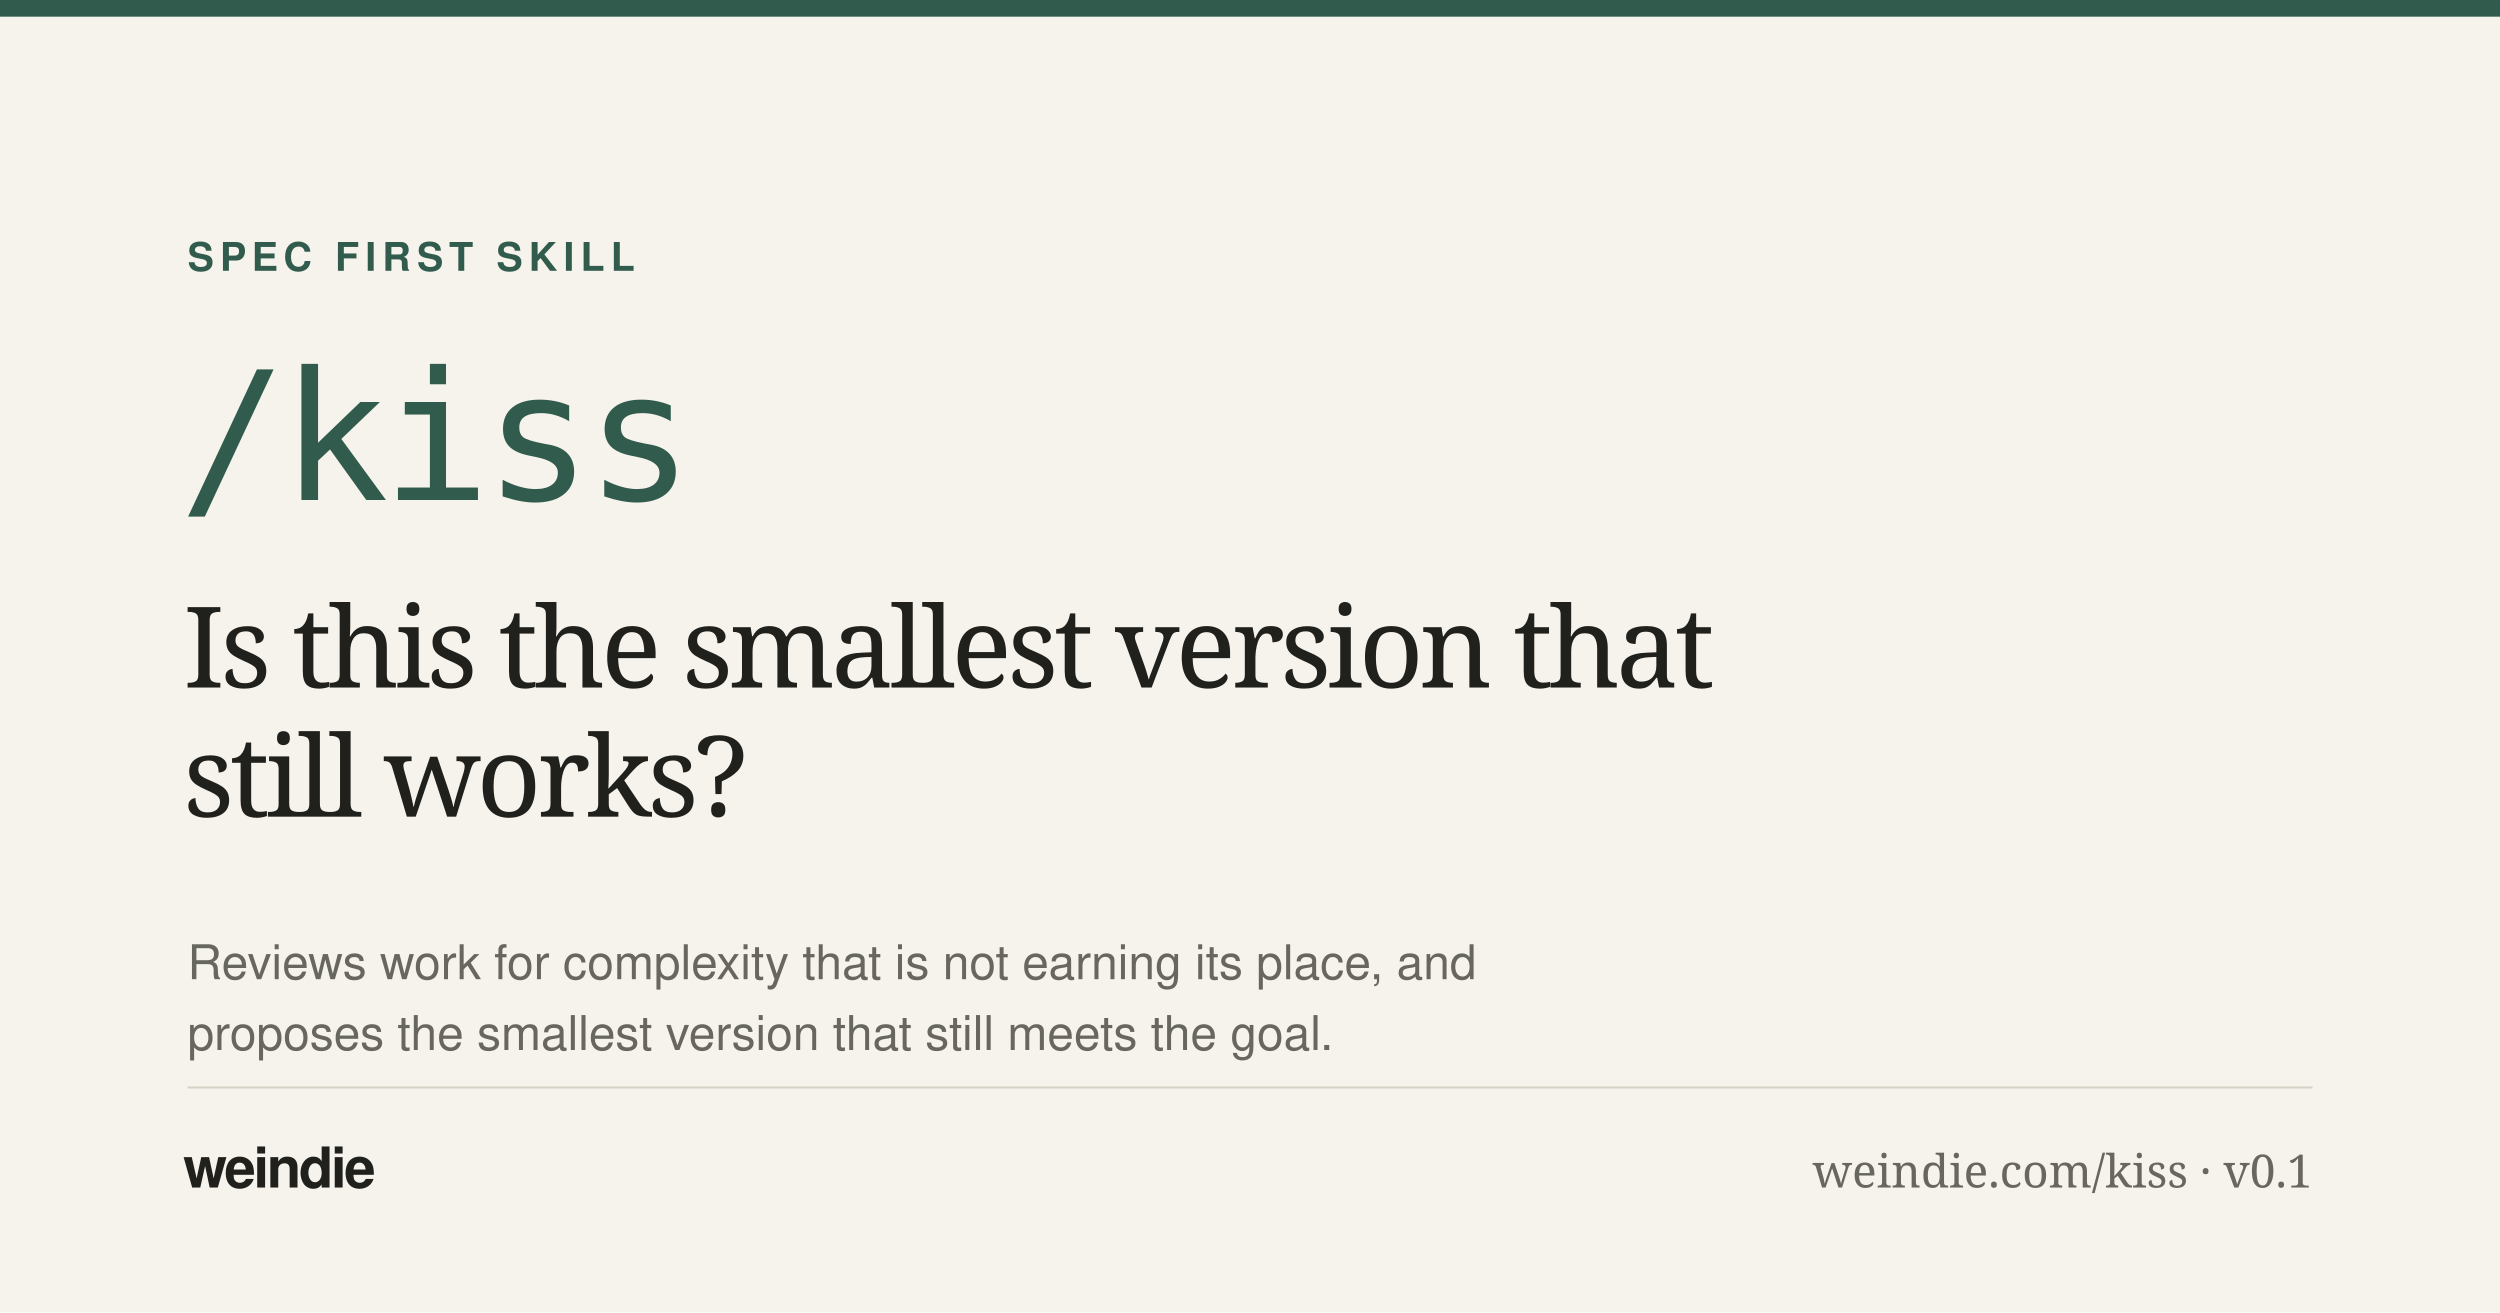
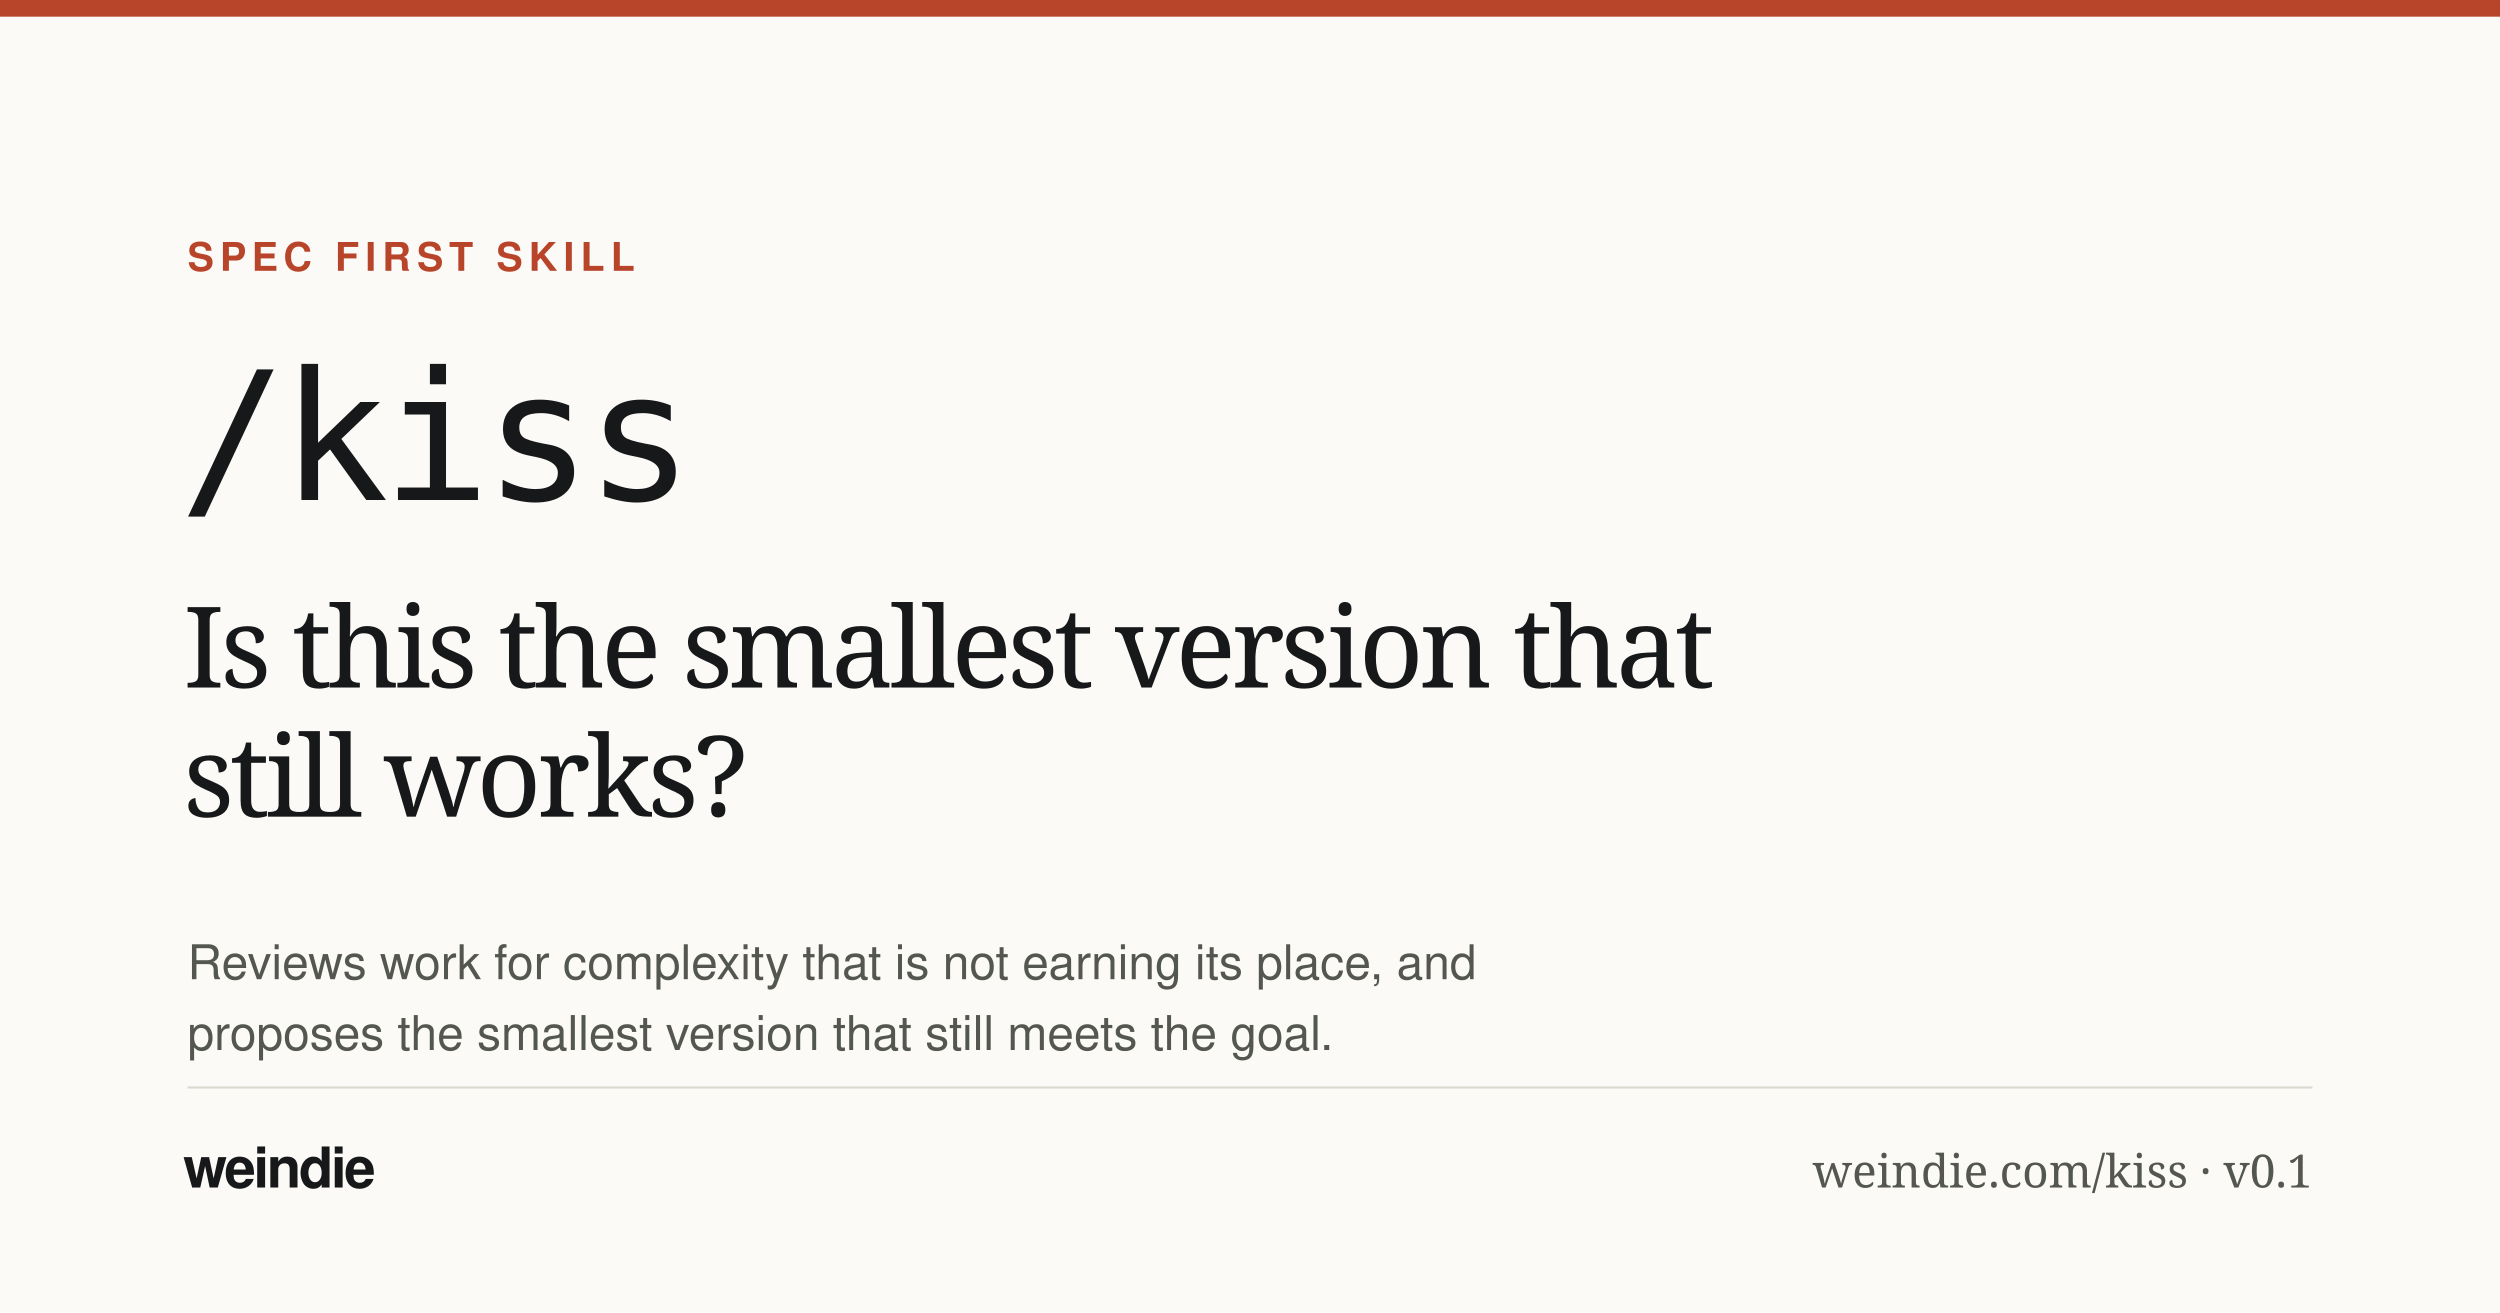
<svg xmlns="http://www.w3.org/2000/svg" width="1200" height="630" viewBox="0 0 1200 630">
-   <rect width="1200" height="630" fill="#f6f3ec" />
-   <rect x="0" y="0" width="1200" height="8" fill="#315c4d" />
-   <text x="90" y="130" font-family="Helvetica Neue,Helvetica,Arial,sans-serif" font-size="19" font-weight="700" letter-spacing="2.9" fill="#315c4d">SPEC FIRST SKILL</text>
-   <text x="86" y="240" font-family="Menlo,Consolas,monospace" font-size="86" letter-spacing="-3" fill="#315c4d">/kiss</text>
-   <text x="88" y="330" font-family="Georgia,serif" font-size="54" letter-spacing="-2" fill="#20201d">Is this the smallest version that</text>
-   <text x="88" y="392" font-family="Georgia,serif" font-size="54" letter-spacing="-2" fill="#20201d">still works?</text>
-   <text x="90" y="470" font-family="Helvetica Neue,Helvetica,Arial,sans-serif" font-size="23" fill="#68675f">Reviews work for complexity that is not earning its place, and</text>
-   <text x="90" y="504" font-family="Helvetica Neue,Helvetica,Arial,sans-serif" font-size="23" fill="#68675f">proposes the smallest version that still meets the goal.</text>
-   <line x1="90" y1="522" x2="1110" y2="522" stroke="#d8d3c8" stroke-width="1" />
-   <text x="88" y="570" font-family="Helvetica Neue,Helvetica,Arial,sans-serif" font-size="27" font-weight="700" letter-spacing="-1.1" fill="#20201d">weindie</text>
-   <text x="1110" y="570" text-anchor="end" font-family="Georgia,serif" font-size="22" fill="#68675f">weindie.com/kiss · v0.1</text>
+   <rect width="1200" height="630" fill="#fbfaf7" />
+   <rect x="0" y="0" width="1200" height="8" fill="#b8442a" />
+   <text x="90" y="130" font-family="Helvetica Neue,Helvetica,Arial,sans-serif" font-size="19" font-weight="700" letter-spacing="2.9" fill="#b8442a">SPEC FIRST SKILL</text>
+   <text x="86" y="240" font-family="Menlo,Consolas,monospace" font-size="86" letter-spacing="-3" fill="#16181a">/kiss</text>
+   <text x="88" y="330" font-family="Georgia,serif" font-size="54" letter-spacing="-2" fill="#16181a">Is this the smallest version that</text>
+   <text x="88" y="392" font-family="Georgia,serif" font-size="54" letter-spacing="-2" fill="#16181a">still works?</text>
+   <text x="90" y="470" font-family="Helvetica Neue,Helvetica,Arial,sans-serif" font-size="23" fill="#54574f">Reviews work for complexity that is not earning its place, and</text>
+   <text x="90" y="504" font-family="Helvetica Neue,Helvetica,Arial,sans-serif" font-size="23" fill="#54574f">proposes the smallest version that still meets the goal.</text>
+   <line x1="90" y1="522" x2="1110" y2="522" stroke="#d9d7ce" stroke-width="1" />
+   <text x="88" y="570" font-family="Helvetica Neue,Helvetica,Arial,sans-serif" font-size="27" font-weight="700" letter-spacing="-1.1" fill="#16181a">weindie</text>
+   <text x="1110" y="570" text-anchor="end" font-family="Georgia,serif" font-size="22" fill="#54574f">weindie.com/kiss · v0.1</text>
</svg>
